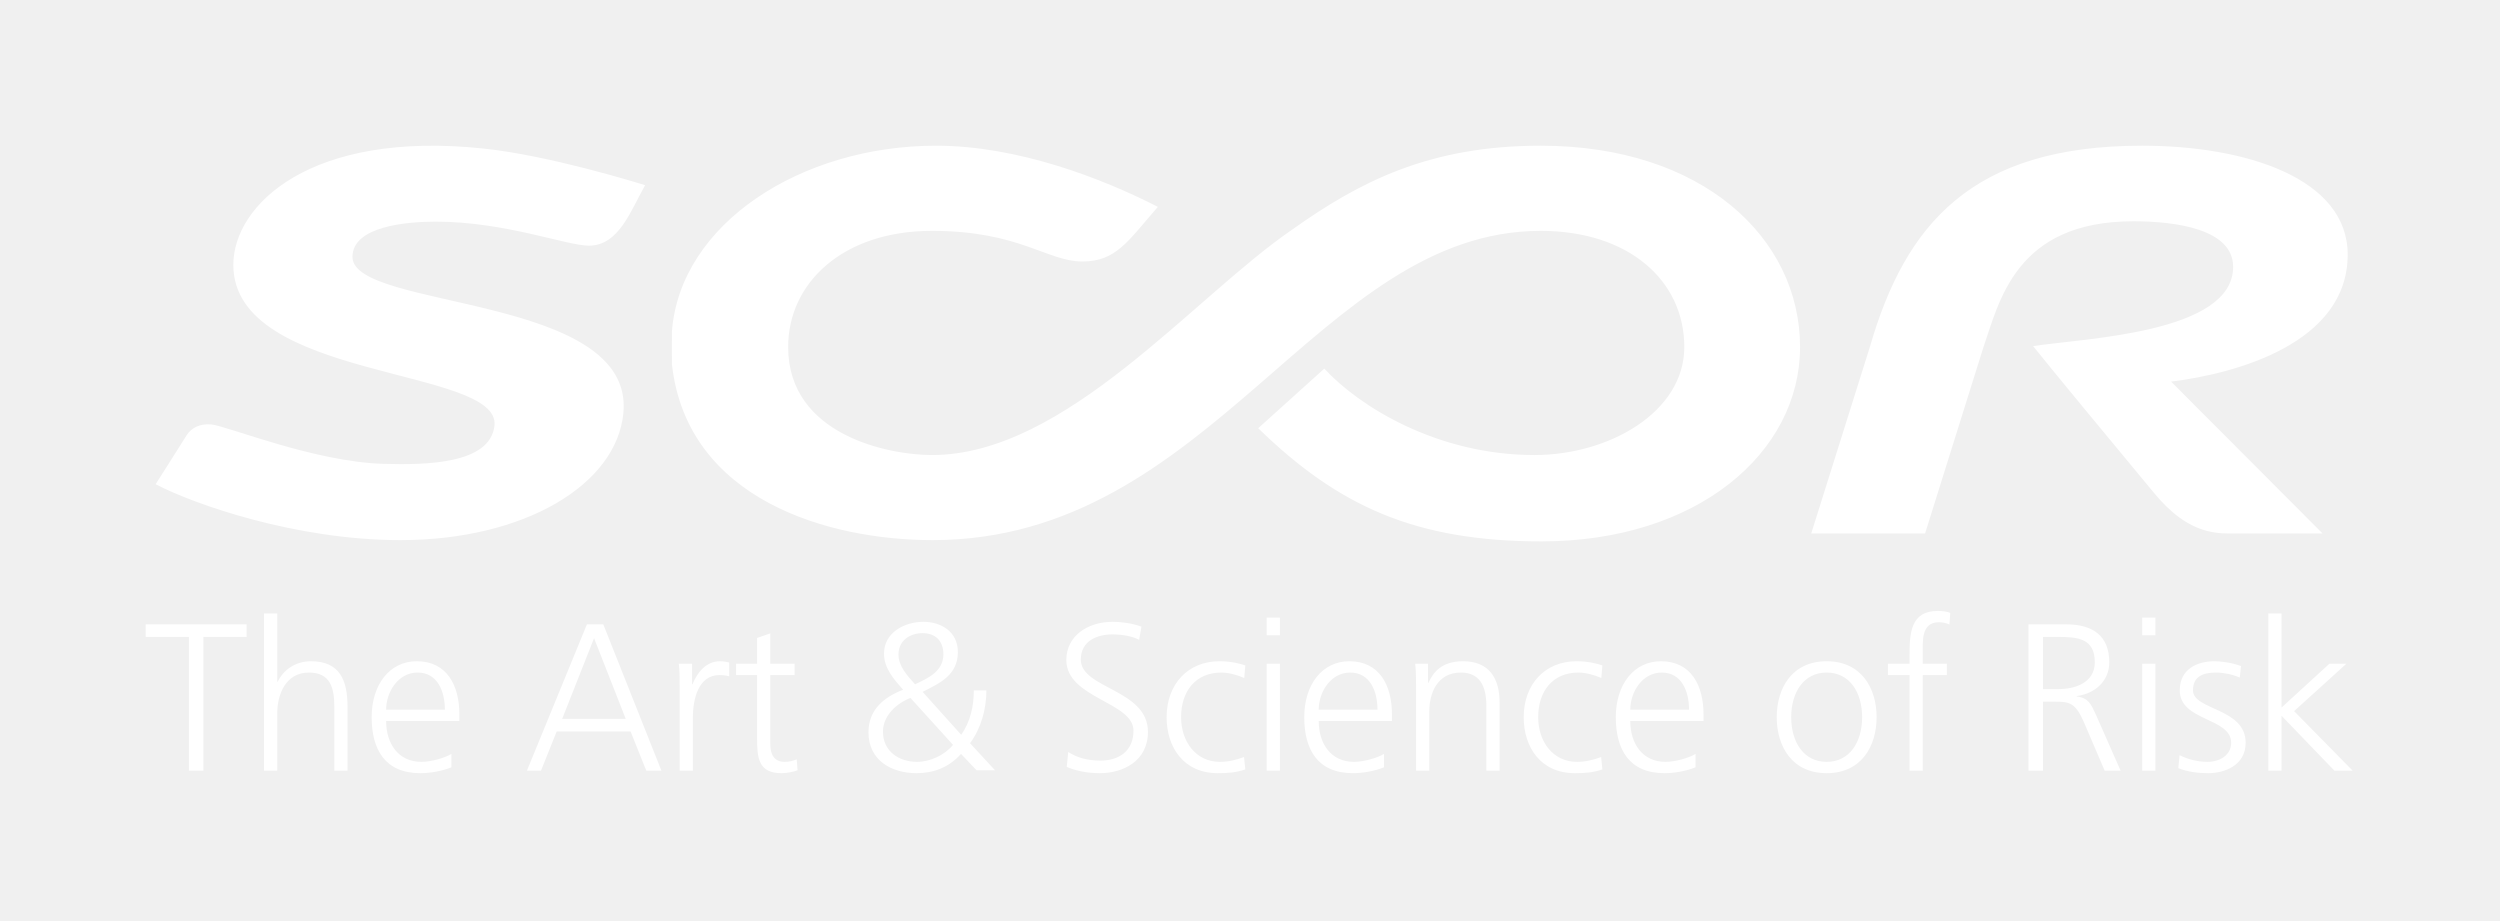
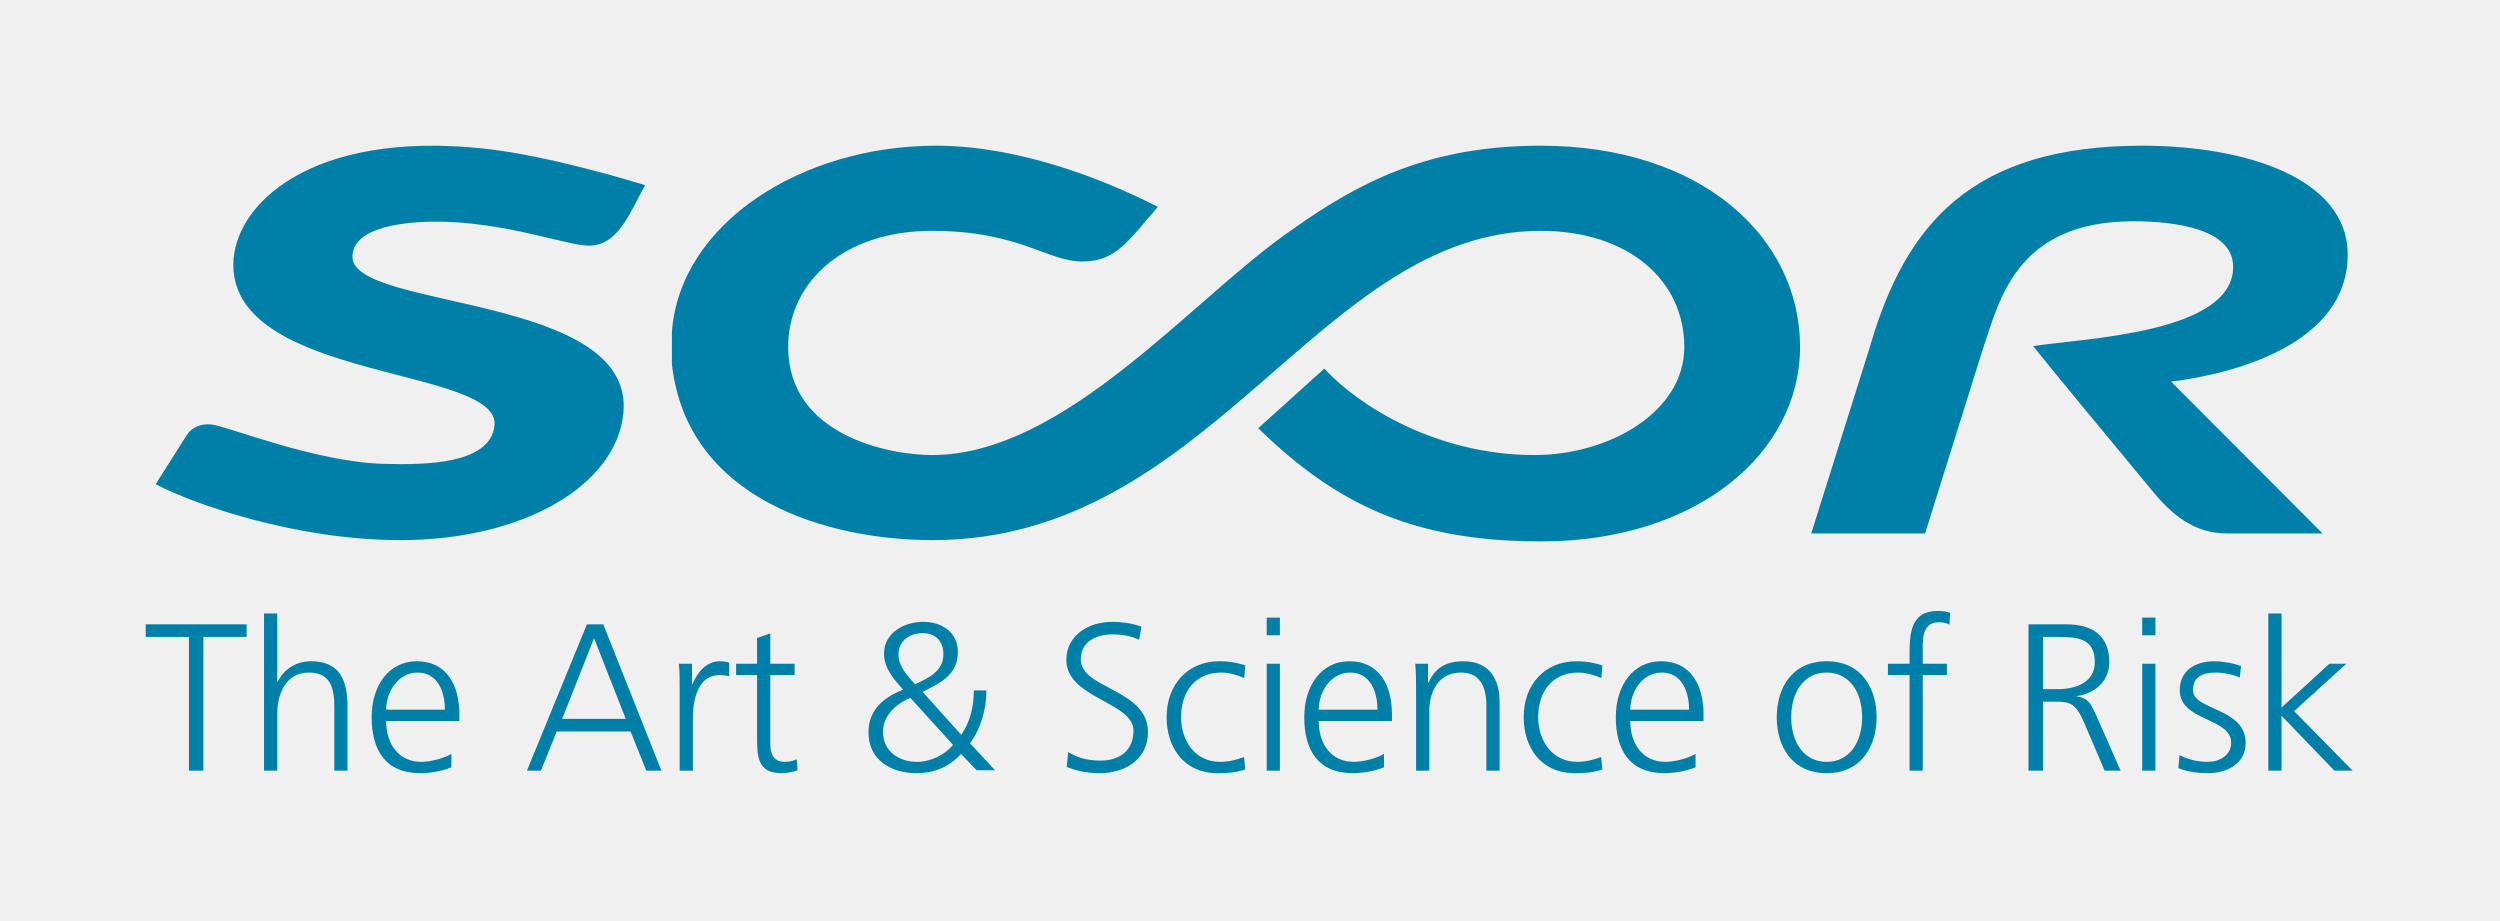
<svg xmlns="http://www.w3.org/2000/svg" width="1510px" height="556px" viewBox="0 0 1510 556" version="1.1">
  <g id="1️⃣/Logos/UI/Logo-scor-distance-Copy-1" stroke="none" stroke-width="1" fill="none" fill-rule="evenodd">
-     <g id="Logo+baseline" transform="translate(88, 88)" fill="#FFFFFF">
+     <g id="Logo+baseline" transform="translate(88, 88)" fill="#0080A9">
      <path d="M1333,377.481 L1321.981,377.481 L1290.042,344.306 L1290.042,377.481 L1282.053,377.481 L1282.053,282.52 L1290.042,282.52 L1290.042,339.369 L1318.931,312.907 L1329.2,312.907 L1297.642,341.521 L1333,377.481 Z M1250.504,318.225 C1242.265,318.225 1236.565,320.756 1236.565,328.985 C1236.565,341.015 1268.373,339.497 1268.373,360.641 C1268.373,374.315 1255.574,379 1245.815,379 C1239.605,379 1233.395,378.241 1227.696,375.962 L1228.455,368.11 C1233.265,370.517 1239.095,372.164 1245.305,372.164 C1252.914,372.164 1259.624,367.984 1259.624,360.641 C1259.624,345.319 1228.575,347.726 1228.575,328.985 C1228.575,316.197 1238.975,311.388 1249.614,311.388 C1253.034,311.388 1259.884,312.147 1265.584,314.299 L1264.824,321.263 C1260.644,319.363 1254.934,318.225 1250.504,318.225 Z M1205.897,295.686 L1213.876,295.686 L1213.876,285.05 L1205.897,285.05 L1205.897,295.686 Z M1205.897,377.481 L1213.876,377.481 L1213.876,312.907 L1205.897,312.907 L1205.897,377.481 Z M1154.959,296.7 L1145.96,296.7 L1145.96,328.225 L1155.209,328.225 C1165.479,328.225 1177.258,324.302 1177.258,312.02 C1177.258,297.586 1166.999,296.7 1154.959,296.7 Z M1166.359,332.405 L1166.359,332.659 C1173.458,333.543 1174.978,337.342 1177.768,343.295 L1192.847,377.481 L1183.218,377.481 L1170.419,347.599 C1165.349,336.203 1161.549,335.822 1153.179,335.822 L1145.96,335.822 L1145.96,377.481 L1137.21,377.481 L1137.21,289.102 L1160.029,289.102 C1175.738,289.102 1186.008,295.813 1186.008,312.02 C1186.008,323.416 1177.258,331.013 1166.359,332.405 Z M1089.443,289.23 C1087.793,288.343 1085.383,287.837 1083.103,287.837 C1072.204,287.837 1073.344,299.611 1073.344,307.335 L1073.344,312.907 L1087.923,312.907 L1087.923,319.745 L1073.344,319.745 L1073.344,377.481 L1065.364,377.481 L1065.364,319.745 L1052.305,319.745 L1052.305,312.907 L1065.364,312.907 L1065.364,308.222 C1065.364,294.675 1065.864,281 1082.473,281 C1085.003,281 1088.423,281.379 1089.953,282.266 L1089.443,289.23 Z M1015.307,318.225 C1001.367,318.225 993.889,330.253 993.889,345.192 C993.889,360.132 1001.367,372.164 1015.307,372.164 C1029.246,372.164 1036.726,360.132 1036.726,345.192 C1036.726,330.253 1029.246,318.225 1015.307,318.225 Z M1015.307,379 C994.395,379 985.143,362.793 985.143,345.192 C985.143,327.592 994.395,311.388 1015.307,311.388 C1036.216,311.388 1045.465,327.592 1045.465,345.192 C1045.465,362.793 1036.216,379 1015.307,379 Z M915.7,318.225 C903.916,318.225 896.691,329.999 896.691,340.635 L932.177,340.635 C932.177,329.367 927.614,318.225 915.7,318.225 Z M896.691,347.471 C896.691,361.146 904.04,372.164 917.981,372.164 C923.812,372.164 932.301,369.757 936.103,367.35 L936.103,375.453 C930.529,377.732 923.304,379 917.348,379 C895.93,379 887.947,364.566 887.947,345.192 C887.947,325.44 898.845,311.388 915.194,311.388 C933.443,311.388 940.92,326.073 940.92,343.419 L940.92,347.471 L896.691,347.471 Z M865.394,318.225 C849.804,318.225 841.062,329.493 841.062,345.192 C841.062,359.881 849.931,372.164 864.507,372.164 C869.574,372.164 874.264,371.022 879.081,369.248 L879.841,376.721 C874.391,378.619 869.323,379 863.24,379 C842.455,379 832.315,363.171 832.315,345.192 C832.315,325.313 845.115,311.388 864.252,311.388 C871.983,311.388 877.56,313.158 879.841,313.918 L879.208,321.515 C874.897,319.617 869.701,318.225 865.394,318.225 Z M809.761,377.481 L809.761,338.228 C809.761,326.073 805.454,318.225 794.427,318.225 C779.852,318.225 775.29,331.013 775.29,341.776 L775.29,377.481 L767.308,377.481 L767.308,328.101 C767.308,323.162 767.308,318.098 766.799,312.907 L774.53,312.907 L774.53,324.426 L774.784,324.426 C777.444,318.603 782.261,311.388 795.696,311.388 C811.664,311.388 817.747,322.024 817.747,336.203 L817.747,377.481 L809.761,377.481 Z M727.517,318.225 C715.732,318.225 708.507,329.999 708.507,340.635 L743.991,340.635 C743.991,329.367 739.428,318.225 727.517,318.225 Z M708.507,347.471 C708.507,361.146 715.856,372.164 729.798,372.164 C735.626,372.164 744.118,369.757 747.92,367.35 L747.92,375.453 C742.346,377.732 735.12,379 729.165,379 C707.747,379 699.764,364.566 699.764,345.192 C699.764,325.44 710.661,311.388 727.011,311.388 C745.26,311.388 752.736,326.073 752.736,343.419 L752.736,347.471 L708.507,347.471 Z M677.08,295.686 L685.066,295.686 L685.066,285.05 L677.08,285.05 L677.08,295.686 Z M677.08,377.481 L685.066,377.481 L685.066,312.907 L677.08,312.907 L677.08,377.481 Z M649.713,318.225 C634.124,318.225 625.38,329.493 625.38,345.192 C625.38,359.881 634.251,372.164 648.825,372.164 C653.893,372.164 658.582,371.022 663.399,369.248 L664.16,376.721 C658.709,378.619 653.642,379 647.559,379 C626.774,379 616.635,363.171 616.635,345.192 C616.635,325.313 629.437,311.388 648.571,311.388 C656.302,311.388 661.878,313.158 664.16,313.918 L663.526,321.515 C659.215,319.617 654.021,318.225 649.713,318.225 Z M583.941,295.18 C574.817,295.18 564.807,298.979 564.807,310.374 C564.807,328.101 605.359,328.225 605.359,354.055 C605.359,371.909 590.024,379 576.338,379 C567.722,379 561.006,377.227 556.316,375.202 L557.204,366.21 C562.399,369.503 568.482,371.403 576.719,371.403 C587.619,371.403 596.617,365.832 596.617,353.295 C596.617,335.949 556.062,333.797 556.062,310.628 C556.062,296.445 568.482,287.583 584.068,287.583 C588.379,287.583 595.347,288.216 601.43,290.495 L600.036,298.473 C596.108,296.318 589.9,295.18 583.941,295.18 Z M461.908,333.543 C453.544,336.836 445.307,344.178 445.307,353.93 C445.307,365.959 455.192,372.164 465.837,372.164 C473.819,372.164 482.566,368.11 487.633,361.905 L461.908,333.543 Z M481.805,307.208 C481.805,298.851 476.737,294.42 469.257,294.42 C461.781,294.42 454.683,298.724 454.683,307.335 C454.683,314.299 459.881,319.996 464.695,325.313 C472.426,321.642 481.805,317.59 481.805,307.208 Z M512.981,377.227 L501.83,377.227 L492.45,367.35 C485.226,375.453 475.976,379 465.583,379 C450.629,379 436.561,371.403 436.561,354.309 C436.561,340.762 445.686,333.165 457.473,328.606 C452.023,322.402 445.94,315.692 445.94,306.829 C445.94,294.166 458.106,287.583 469.766,287.583 C480.284,287.583 490.548,293.406 490.548,305.816 C490.548,319.617 479.903,324.554 469.257,329.871 L492.577,355.828 C498.152,347.853 500.182,338.483 500.182,328.985 L507.785,328.985 C507.785,340.38 504.49,352.03 497.9,360.892 L512.981,377.227 Z M385.873,372.164 C388.915,372.164 390.944,371.53 393.225,370.644 L393.731,377.227 C391.831,377.986 387.903,379 383.974,379 C369.781,379 369.272,369.248 369.272,357.475 L369.272,319.745 L356.6,319.745 L356.6,312.907 L369.272,312.907 L369.272,297.332 L377.257,294.548 L377.257,312.907 L391.956,312.907 L391.956,319.745 L377.257,319.745 L377.257,361.528 C377.257,367.35 379.411,372.164 385.873,372.164 Z M346.591,319.745 C333.918,319.745 330.496,333.924 330.496,345.574 L330.496,377.481 L322.513,377.481 L322.513,327.342 C322.513,320.25 322.513,317.59 322.004,312.907 L329.99,312.907 L329.99,325.313 L330.244,325.313 C333.159,318.098 338.608,311.388 346.845,311.388 C348.745,311.388 351.026,311.766 352.419,312.147 L352.419,320.504 C350.775,319.996 348.618,319.745 346.591,319.745 Z M270.811,297.459 L251.55,346.206 L289.947,346.206 L270.811,297.459 Z M302.367,377.481 L292.862,353.803 L248.253,353.803 L238.747,377.481 L230.259,377.481 L266.502,289.102 L276.387,289.102 L311.493,377.481 L302.367,377.481 Z M164.236,318.225 C152.449,318.225 145.226,329.999 145.226,340.635 L180.71,340.635 C180.71,329.367 176.148,318.225 164.236,318.225 Z M145.226,347.471 C145.226,361.146 152.576,372.164 166.517,372.164 C172.346,372.164 180.838,369.757 184.639,367.35 L184.639,375.453 C179.062,377.732 171.84,379 165.884,379 C144.466,379 136.481,364.566 136.481,345.192 C136.481,325.44 147.38,311.388 163.73,311.388 C181.979,311.388 189.456,326.073 189.456,343.419 L189.456,347.471 L145.226,347.471 Z M113.927,377.481 L113.927,338.988 C113.927,327.847 111.773,318.225 98.592,318.225 C84.4,318.225 79.455,331.645 79.455,342.914 L79.455,377.481 L71.472,377.481 L71.472,282.52 L79.455,282.52 L79.455,323.794 L79.71,323.794 C83.133,316.706 90.355,311.388 99.861,311.388 C117.223,311.388 121.913,322.907 121.913,338.861 L121.913,377.481 L113.927,377.481 Z M34.85,296.7 L34.85,377.481 L26.108,377.481 L26.108,296.7 L0,296.7 L0,289.102 L60.958,289.102 L60.958,296.7 L34.85,296.7 L34.85,296.7 Z" id="Baseline" />
      <path d="M204.046,1.719 C243.805,5.926 296.448,22.231 301.641,23.865 C292.986,39.131 285.84,60.384 267.691,60.384 C254.277,60.384 216.915,45.873 175.252,45.873 C158.116,45.873 124.897,48.508 124.897,67.163 C124.823,99.342 295.41,89.358 288.523,161.441 C284.443,204.756 228.759,238.233 153.777,238.233 C90.823,238.233 28.983,216.535 6,204.46 C12.565,194.051 14.988,190.43 24.644,175.033 C27.499,170.39 32.915,167.668 39.764,168.385 C49.296,169.35 102.099,191.025 143.725,192.163 C169.503,192.896 207.965,192.303 210.66,169.161 C214.789,133.449 52.931,142.32 52.931,71.988 C52.931,35.716 99.601,-9.365 204.046,1.719 Z M611.35,36.953 C593.299,57.588 586.253,69.947 565.655,69.947 C544.527,69.947 527.676,51.439 474.836,51.439 C421.291,51.439 388.047,82.739 388.047,121.585 C388.047,174.943 448.947,186.843 474.91,186.843 C555.777,186.843 632.787,91.424 692.725,50.513 C733.077,21.872 775.088,0 842.565,0 C940.334,0 999.232,55.807 999.232,121.585 C999.232,185.54 937.033,239 843.048,239 C766.52,239 720.071,217.474 671.954,170.645 L711.887,134.649 C732.385,156.954 779.463,186.843 838.832,186.843 C883.747,186.843 929.317,160.987 929.317,121.585 C929.317,81.428 895.689,51.439 842.603,51.439 C708.153,51.439 643.89,238.233 475.256,238.233 C412.637,238.233 327.046,214.01 317.848,132.113 C317.848,131.16 317.749,114.273 317.848,112.196 C322.781,47.086 395.934,0 477.395,0 C526.6,0 577.673,19.683 611.35,36.953 Z M1244.882,232.642 C1232.99,229.475 1222.928,221.606 1213.236,209.978 C1185.94,177.095 1149.663,133.202 1140.011,121.053 C1170.857,116.265 1260.816,113.37 1260.816,73.188 C1260.816,50.351 1226.189,45.65 1200.563,45.65 C1129.129,45.65 1119.487,94.368 1109.685,122.687 C1109.685,122.687 1079.918,217.648 1074.747,234.201 L1005.983,234.201 L1041.41,121.524 C1062.825,47.518 1102.843,0 1205.794,0 C1268.537,0 1330,19.683 1330,65.779 C1330,119.568 1262.126,137.68 1223.348,142.504 L1314.817,234.201 L1257.225,234.201 C1252.874,234.201 1248.773,233.68 1244.882,232.642 L1244.882,232.642 Z" id="Logo" />
    </g>
  </g>
</svg>
